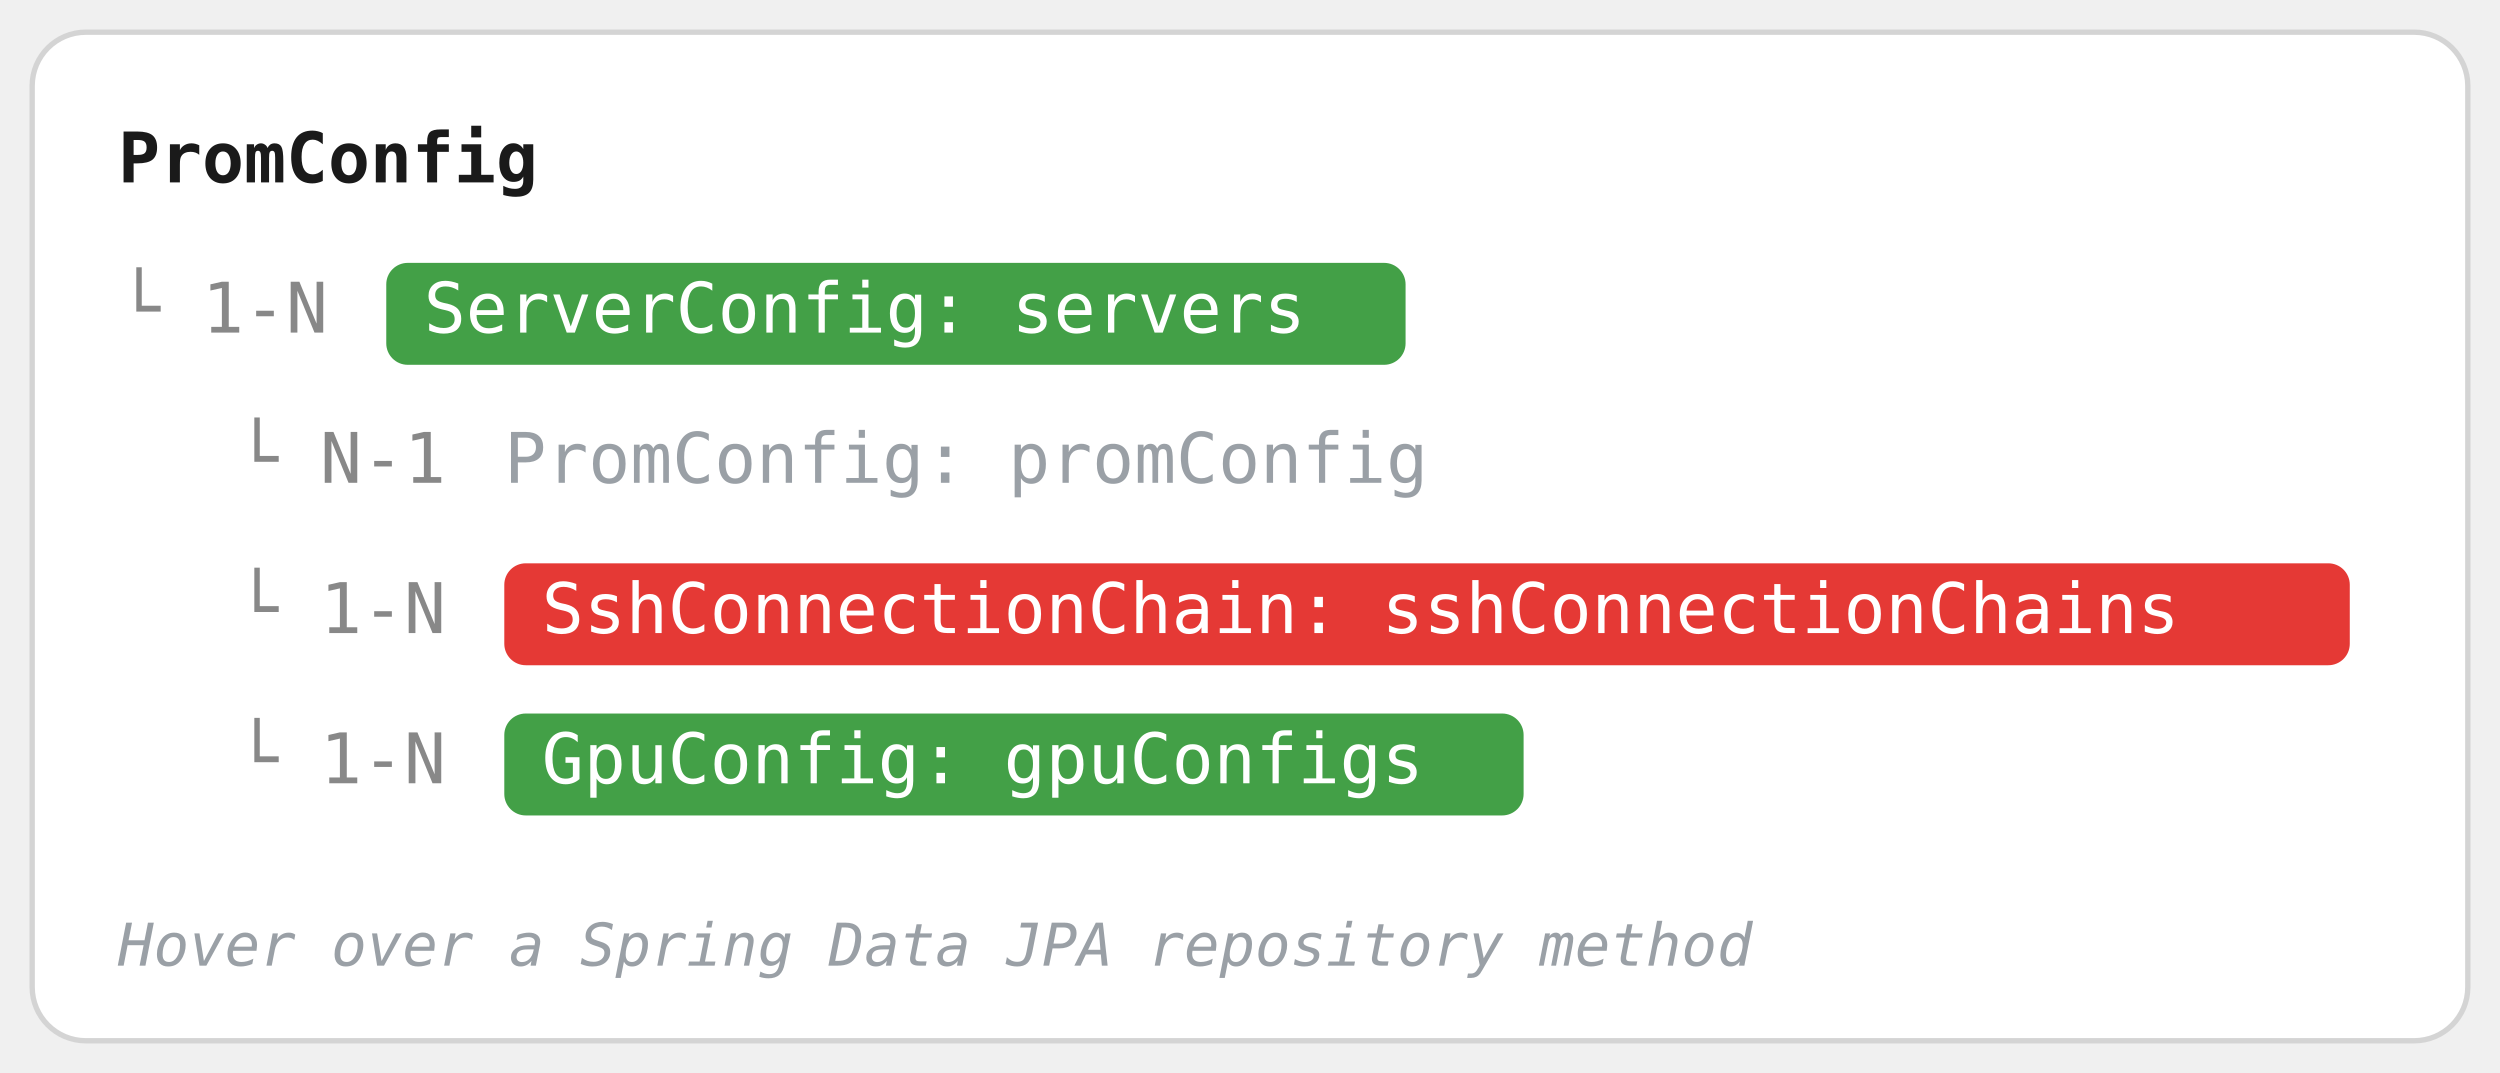
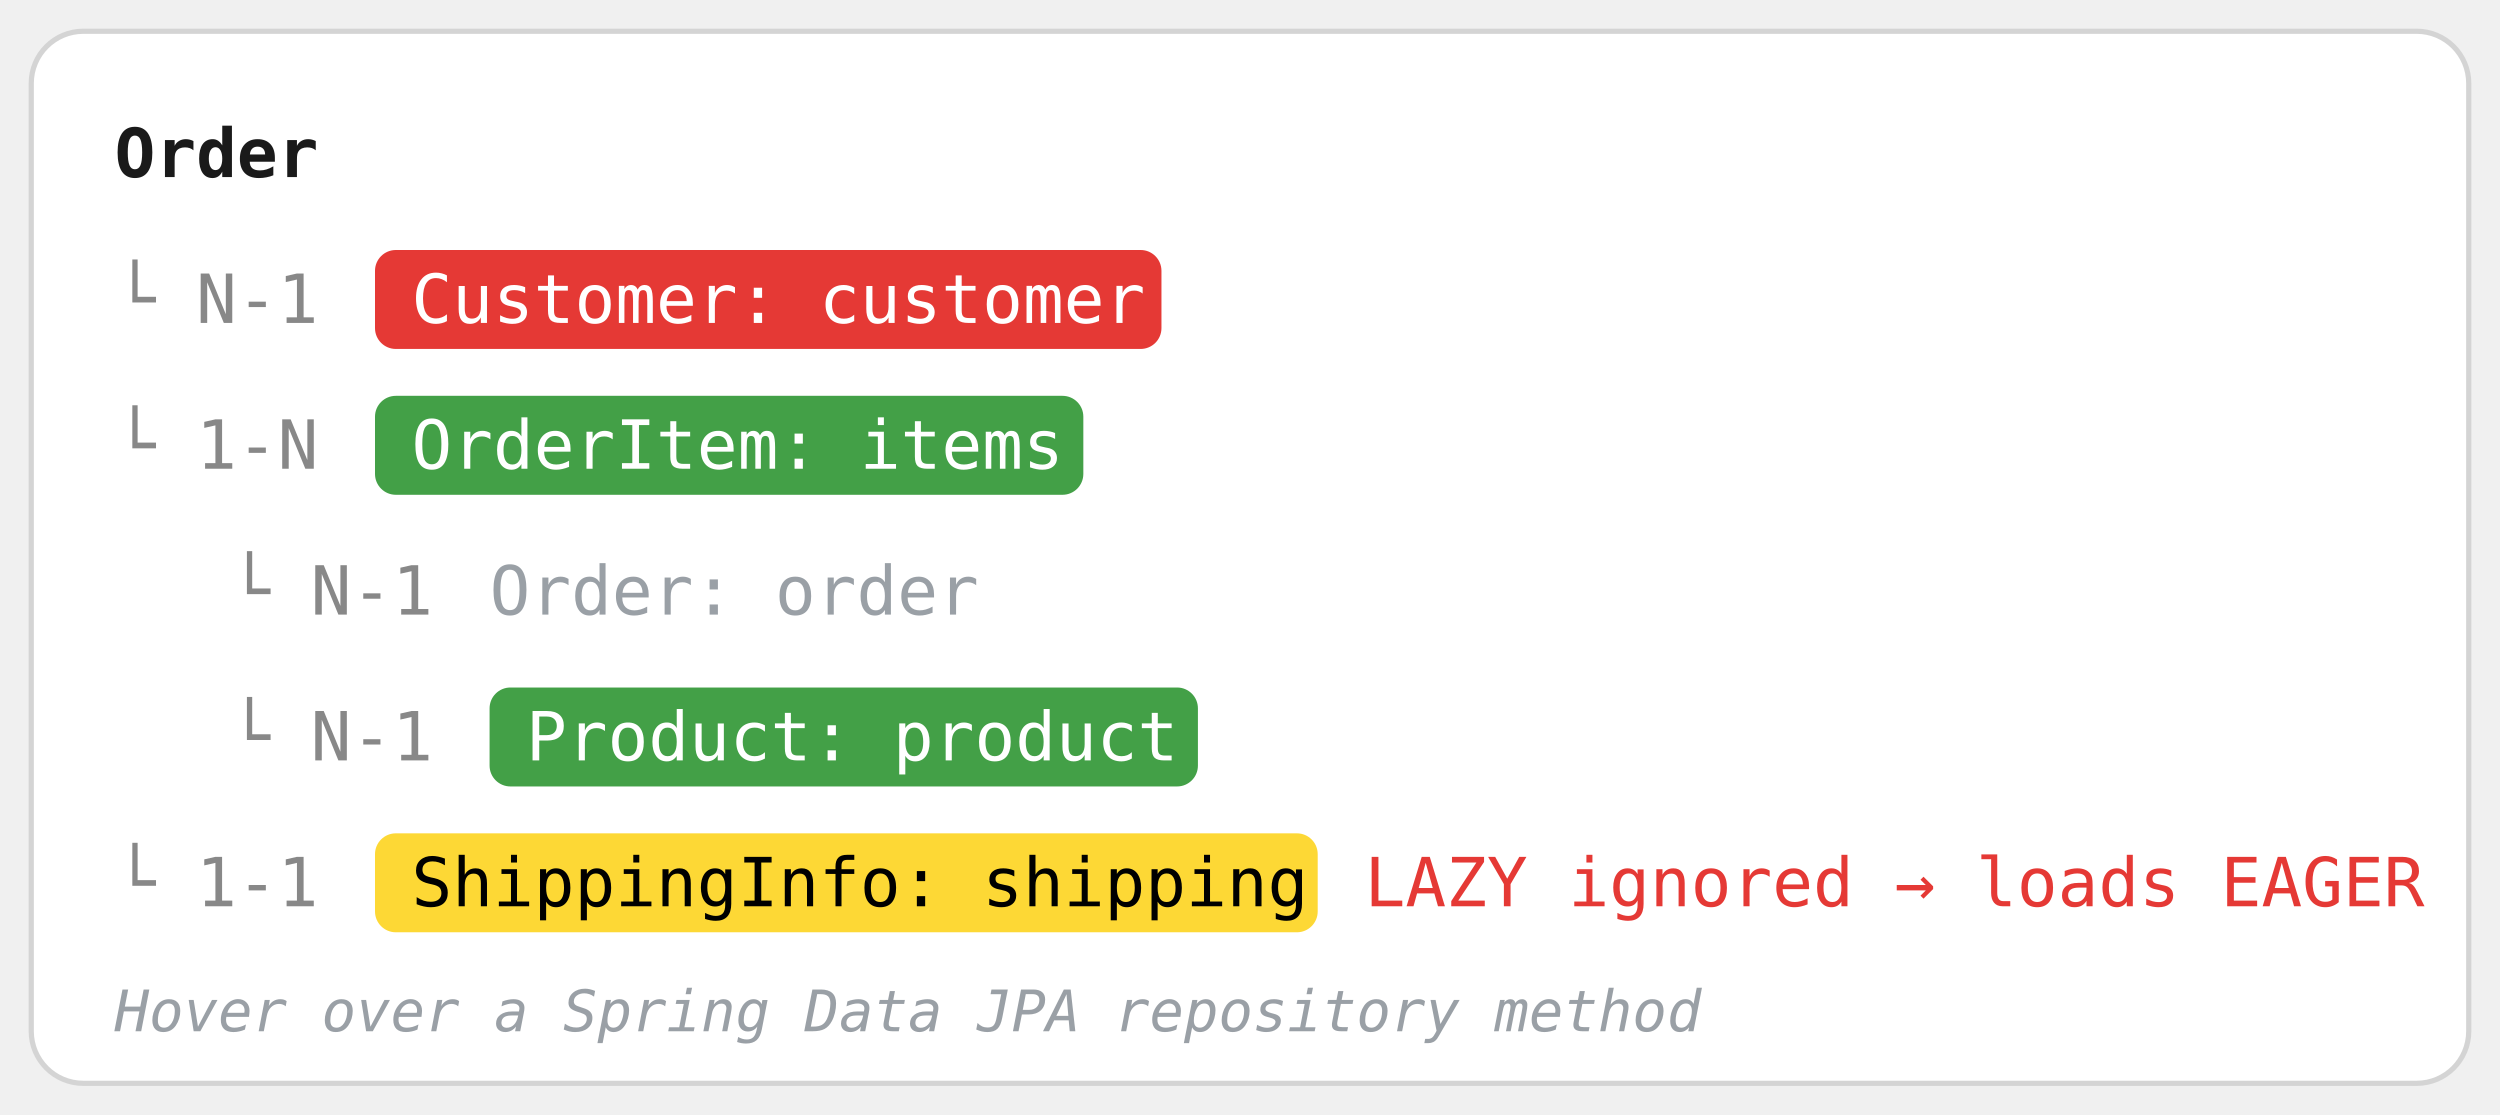
- <svg xmlns="http://www.w3.org/2000/svg" width="466" height="200" viewBox="0 0 466 200" font-family="'JetBrains Mono','Menlo',monospace" font-size="13">
-   <rect x="6" y="6" width="454" height="188" rx="10" fill="#ffffff" stroke="#d4d4d4" />
-   <text x="22" y="34" font-weight="bold" fill="#1a1a1a">PromConfig</text>
-   <text x="22" y="62" fill="#888">└ 1-N</text>
-   <rect x="72" y="49" width="190" height="19" rx="4" fill="#43A047" />
-   <text x="79" y="62" fill="#ffffff">ServerConfig: servers</text>
-   <text x="44" y="90" fill="#888">└ N-1</text>
-   <text x="94" y="90" fill="#9aa0a6">PromConfig: promConfig</text>
-   <text x="44" y="118" fill="#888">└ 1-N</text>
-   <rect x="94" y="105" width="344" height="19" rx="4" fill="#E53935" />
-   <text x="101" y="118" fill="#ffffff">SshConnectionChain: sshConnectionChains</text>
-   <text x="44" y="146" fill="#888">└ 1-N</text>
-   <rect x="94" y="133" width="190" height="19" rx="4" fill="#43A047" />
-   <text x="101" y="146" fill="#ffffff">GpuConfig: gpuConfigs</text>
-   <text x="22" y="180" font-size="11" font-style="italic" fill="#9aa0a6">Hover over a Spring Data JPA repository method</text>
+ <svg xmlns="http://www.w3.org/2000/svg" width="480" height="214" viewBox="0 0 480 214" font-family="'JetBrains Mono','Menlo',monospace" font-size="13">
+   <rect x="6" y="6" width="468" height="202" rx="10" fill="#ffffff" stroke="#d4d4d4" />
+   <text x="22" y="34" font-weight="bold" fill="#1a1a1a">Order</text>
+   <text x="22" y="62" fill="#888">└ N-1</text>
+   <rect x="72" y="48" width="151" height="19" rx="4" fill="#E53935" />
+   <text x="79" y="62" fill="#ffffff">Customer: customer</text>
+   <text x="22" y="90" fill="#888">└ 1-N</text>
+   <rect x="72" y="76" width="136" height="19" rx="4" fill="#43A047" />
+   <text x="79" y="90" fill="#ffffff">OrderItem: items</text>
+   <text x="44" y="118" fill="#888">└ N-1</text>
+   <text x="94" y="118" fill="#9aa0a6">Order: order</text>
+   <text x="44" y="146" fill="#888">└ N-1</text>
+   <rect x="94" y="132" width="136" height="19" rx="4" fill="#43A047" />
+   <text x="101" y="146" fill="#ffffff">Product: product</text>
+   <text x="22" y="174" fill="#888">└ 1-1</text>
+   <rect x="72" y="160" width="181" height="19" rx="4" fill="#FDD835" />
+   <text x="79" y="174" fill="#000000">ShippingInfo: shipping</text>
+   <text x="262" y="174" fill="#E53935">LAZY ignored → loads EAGER</text>
+   <text x="22" y="198" font-size="11" font-style="italic" fill="#9aa0a6">Hover over a Spring Data JPA repository method</text>
</svg>
